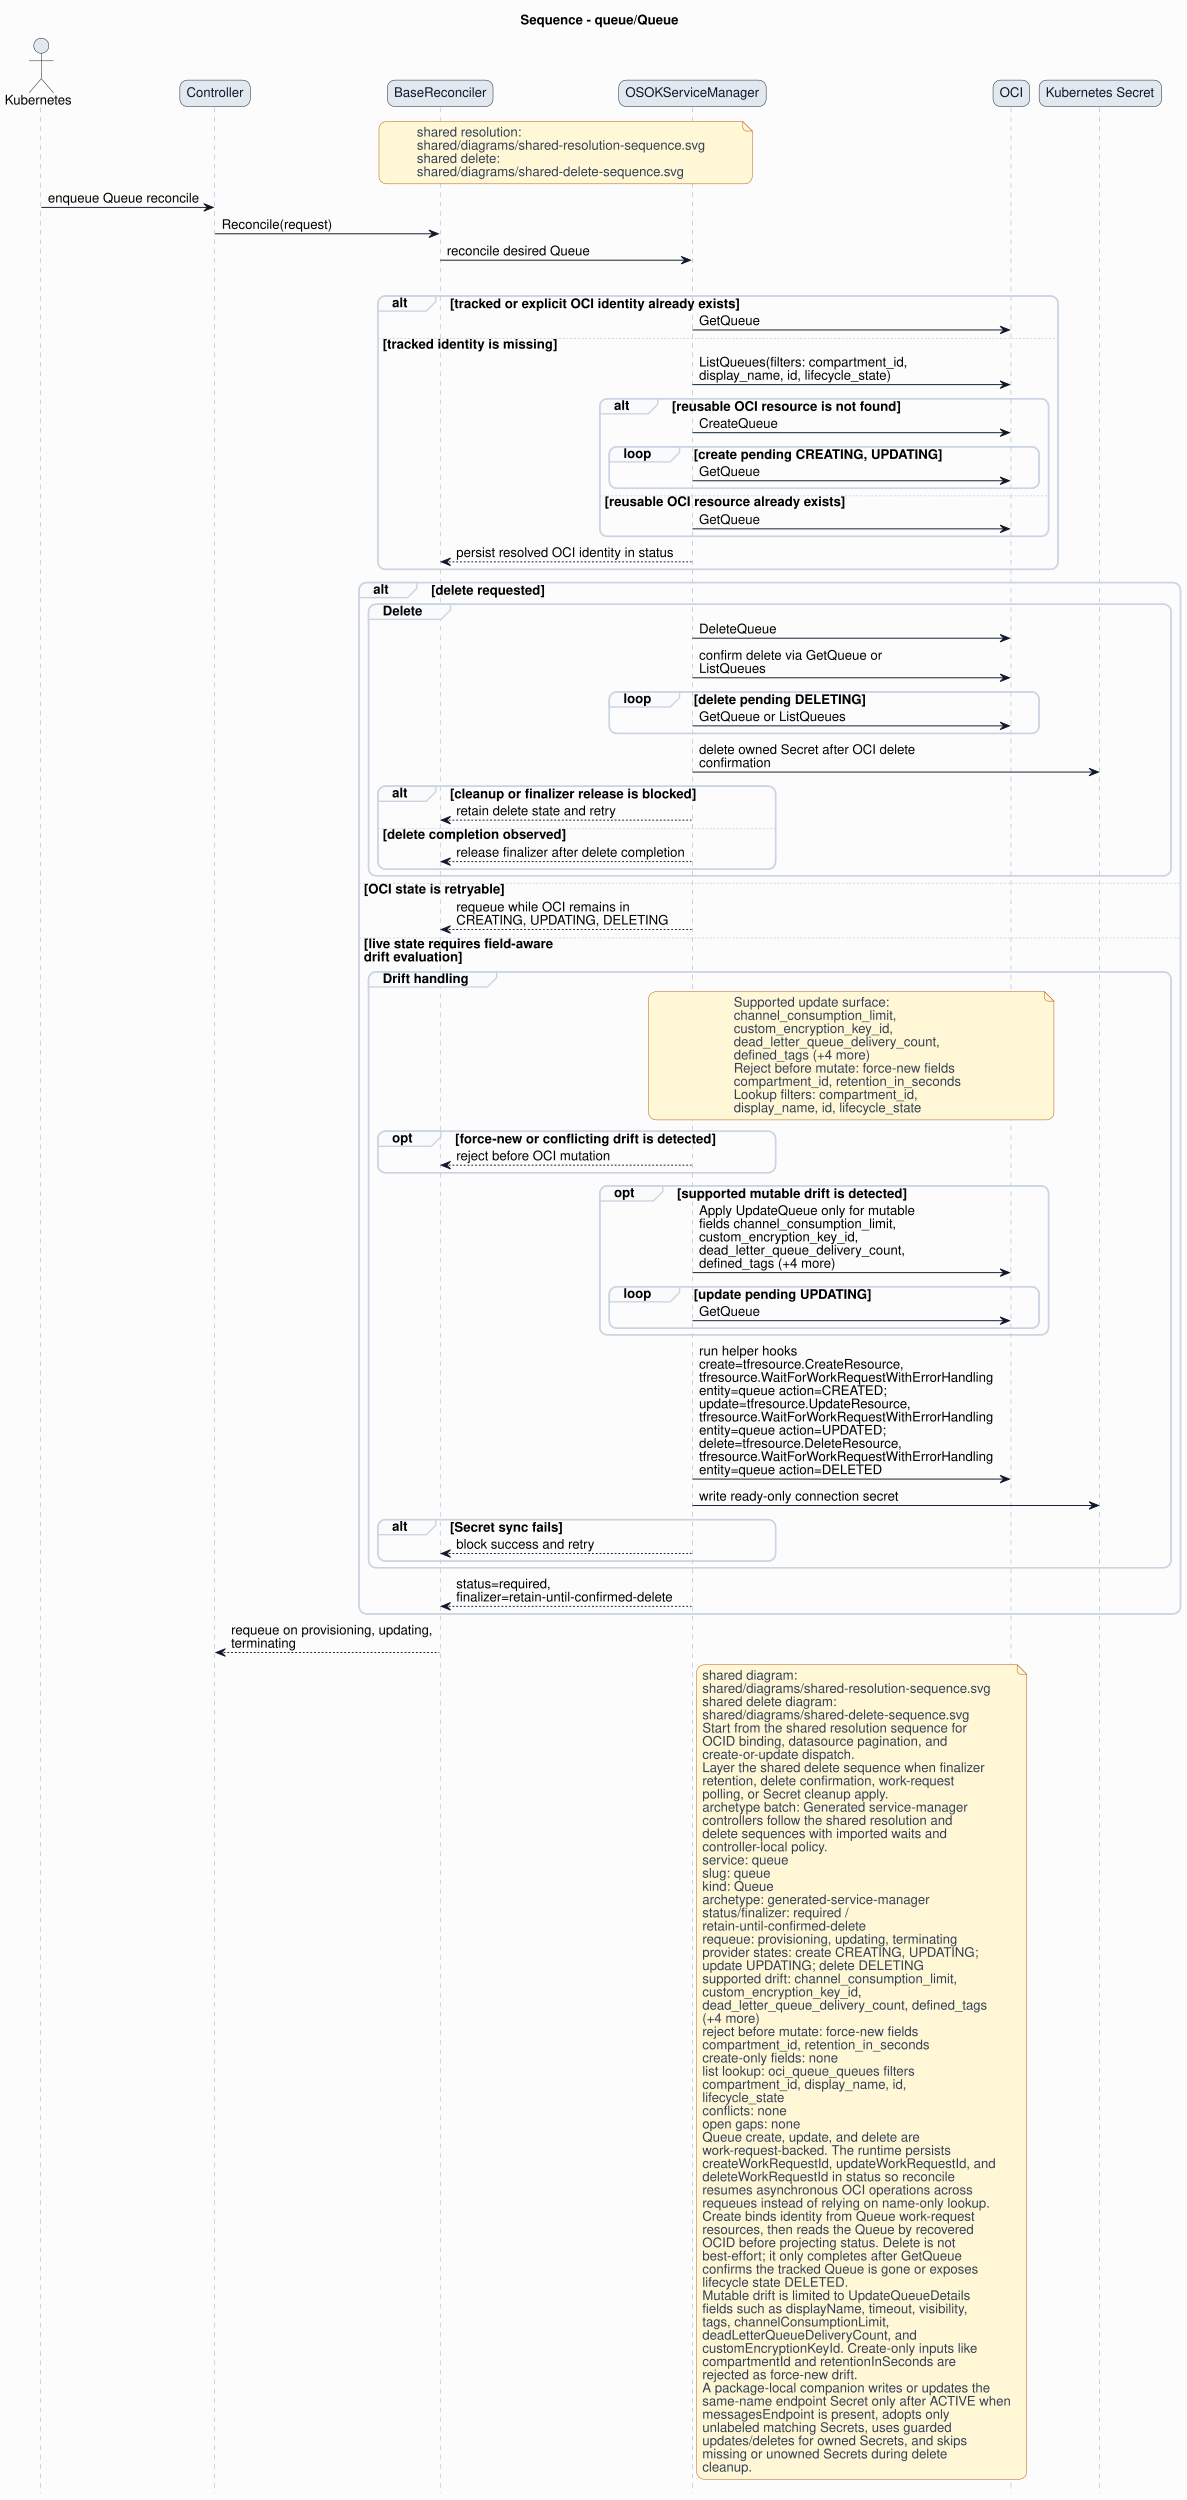
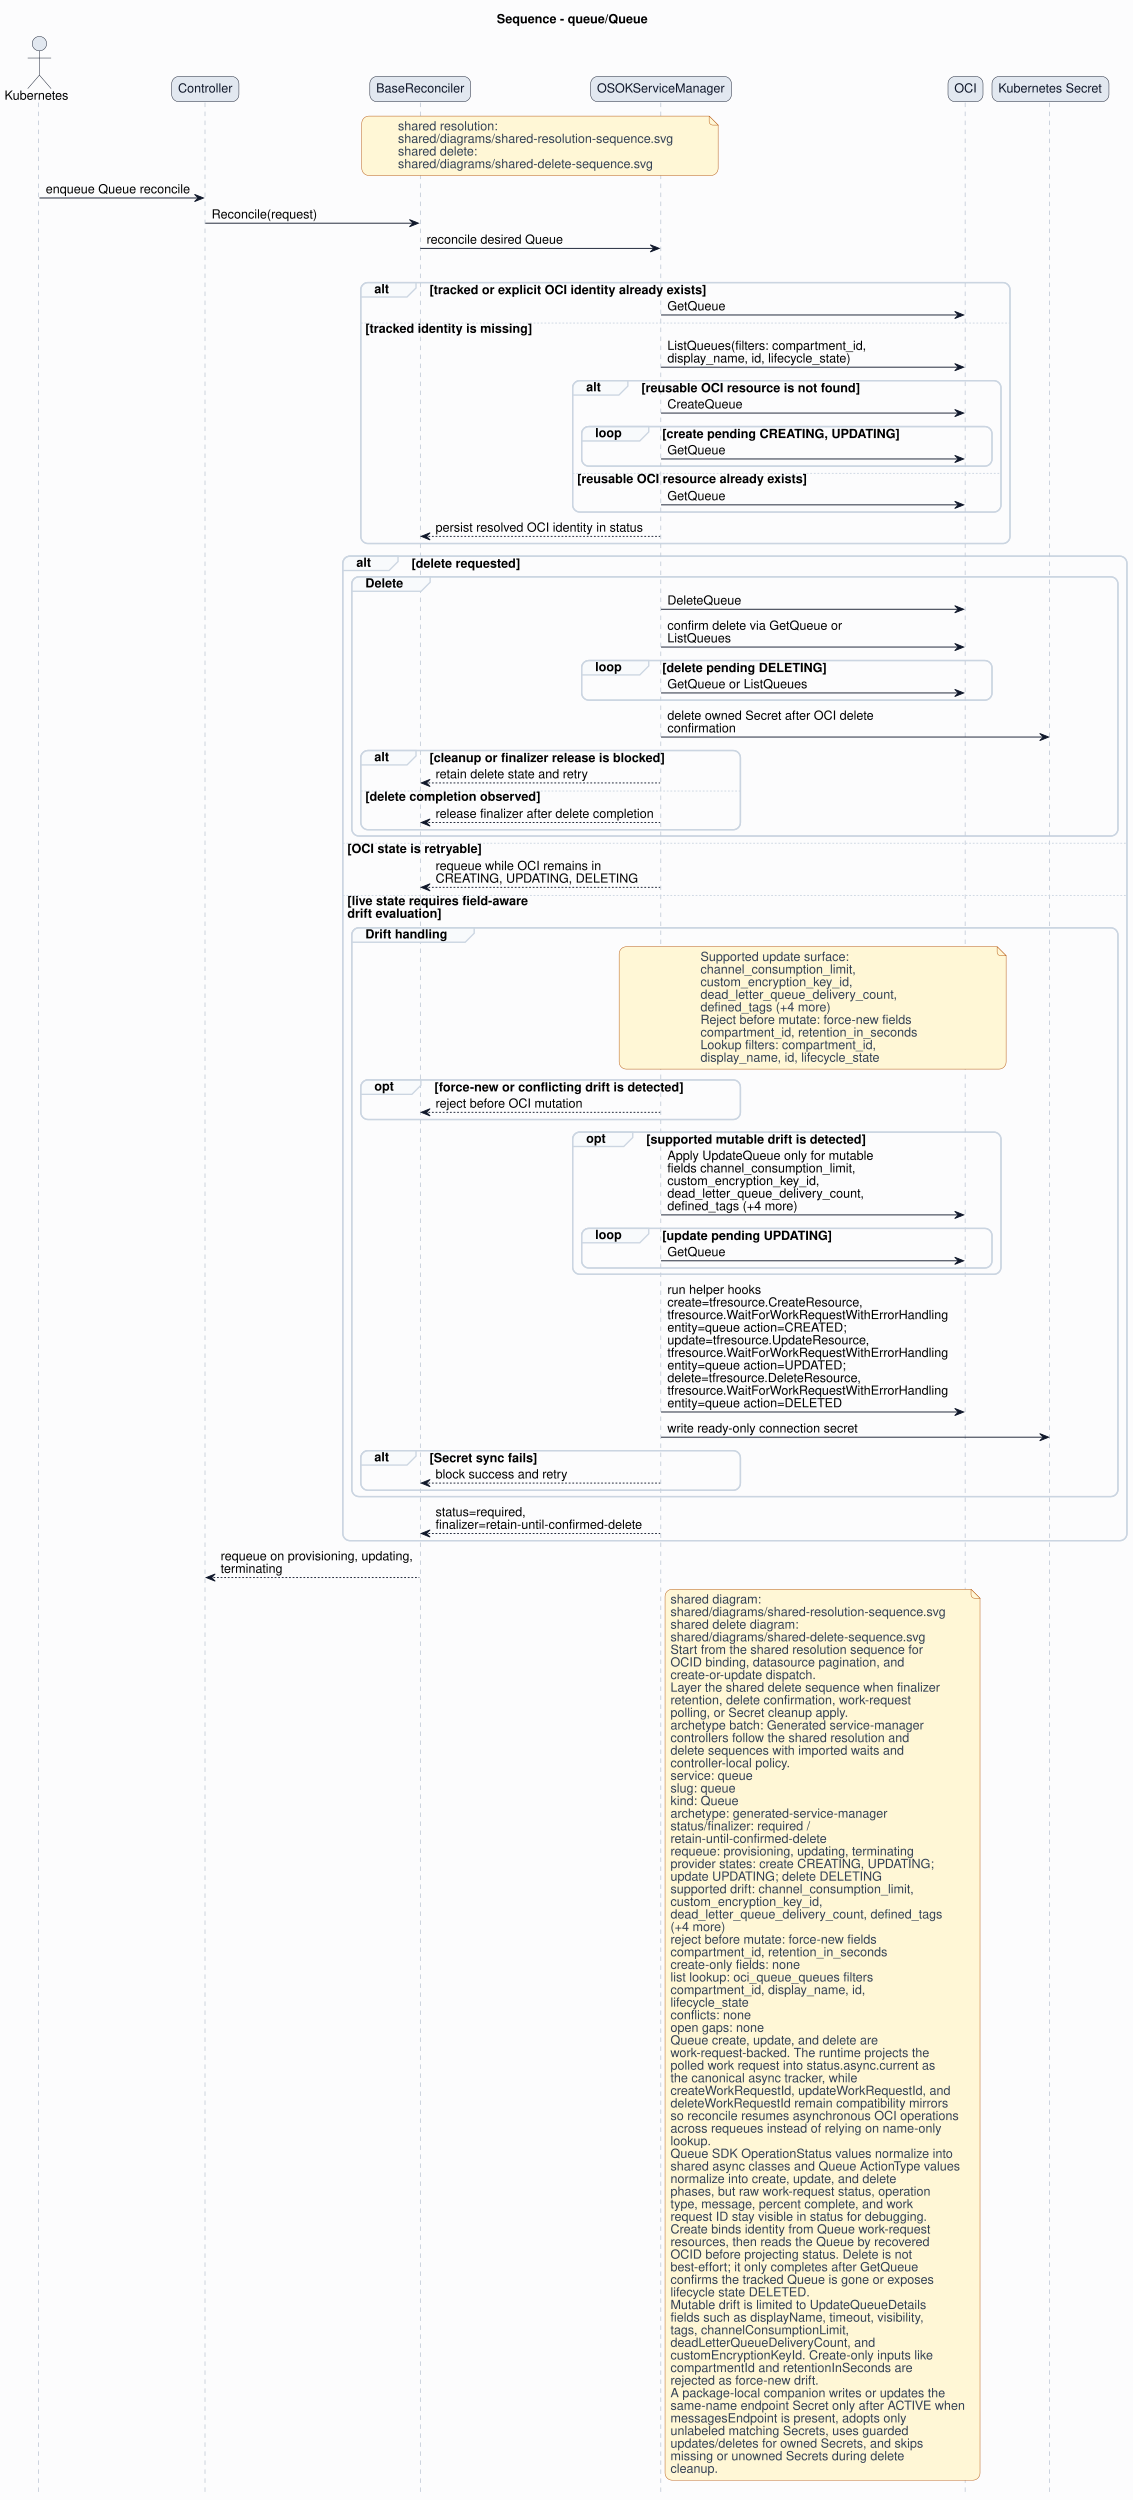
- <svg xmlns="http://www.w3.org/2000/svg" contentStyleType="text/css" data-diagram-type="SEQUENCE" height="2652px" preserveAspectRatio="none" style="width:1259px;height:2652px;background:#FCFCFD;" version="1.1" viewBox="0 0 1259 2652" width="1259px" zoomAndPan="magnify">
+ <svg xmlns="http://www.w3.org/2000/svg" contentStyleType="text/css" data-diagram-type="SEQUENCE" height="2778px" preserveAspectRatio="none" style="width:1259px;height:2778px;background:#FCFCFD;" version="1.1" viewBox="0 0 1259 2778" width="1259px" zoomAndPan="magnify">
  <defs />
  <g>
-     <rect fill="#FCFCFD" height="2652" style="stroke:none;stroke-width:1;" width="1259" x="0" y="0" />
+     <rect fill="#FCFCFD" height="2778" style="stroke:none;stroke-width:1;" width="1259" x="0" y="0" />
    <text fill="#000000" font-family="Helvetica" font-size="14" font-weight="bold" lengthAdjust="spacing" textLength="167.262" x="552.004" y="25.78">Sequence - queue/Queue</text>
    <rect fill="none" height="290" rx="8" ry="8" style="stroke:#CBD5E1;stroke-width:1.5;" width="721.363" x="400.949" y="314" />
    <rect fill="none" height="146" rx="8" ry="8" style="stroke:#CBD5E1;stroke-width:1.5;" width="475.957" x="636.355" y="423" />
    <rect fill="none" height="44" rx="8" ry="8" style="stroke:#CBD5E1;stroke-width:1.5;" width="455.957" x="646.355" y="474" />
    <rect fill="none" height="1094" rx="8" ry="8" style="stroke:#CBD5E1;stroke-width:1.5;" width="871.321" x="380.949" y="618" />
    <rect fill="none" height="288" rx="8" ry="8" style="stroke:#CBD5E1;stroke-width:1.5;" width="851.321" x="390.949" y="641" />
    <rect fill="none" height="44" rx="8" ry="8" style="stroke:#CBD5E1;stroke-width:1.5;" width="455.957" x="646.355" y="734" />
    <rect fill="none" height="88" rx="8" ry="8" style="stroke:#CBD5E1;stroke-width:1.5;" width="421.798" x="400.949" y="834" />
    <rect fill="none" height="632" rx="8" ry="8" style="stroke:#CBD5E1;stroke-width:1.5;" width="851.321" x="390.949" y="1031" />
    <rect fill="none" height="44" rx="8" ry="8" style="stroke:#CBD5E1;stroke-width:1.5;" width="421.798" x="400.949" y="1200" />
    <rect fill="none" height="158" rx="8" ry="8" style="stroke:#CBD5E1;stroke-width:1.5;" width="475.957" x="636.355" y="1258" />
    <rect fill="none" height="44" rx="8" ry="8" style="stroke:#CBD5E1;stroke-width:1.5;" width="455.957" x="646.355" y="1365" />
    <rect fill="none" height="44" rx="8" ry="8" style="stroke:#CBD5E1;stroke-width:1.5;" width="421.798" x="400.949" y="1612" />
    <g class="participant-lifeline" data-entity-uid="part1" data-qualified-name="Kubernetes" id="part1-lifeline">
      <g>
-         <rect fill="#000000" fill-opacity="0" height="2531" width="8" x="39.803" y="114" />
-         <line style="stroke:#94A3B8;stroke-width:0.5;stroke-dasharray:5,5;" x1="43" x2="43" y1="114" y2="2645" />
+         <rect fill="#000000" fill-opacity="0" height="2657" width="8" x="39.803" y="114" />
+         <line style="stroke:#94A3B8;stroke-width:0.5;stroke-dasharray:5,5;" x1="43" x2="43" y1="114" y2="2771" />
      </g>
    </g>
    <g class="participant-lifeline" data-entity-uid="part2" data-qualified-name="Controller" id="part2-lifeline">
      <g>
-         <rect fill="#000000" fill-opacity="0" height="2531" width="8" x="224.147" y="114" />
-         <line style="stroke:#94A3B8;stroke-width:0.5;stroke-dasharray:5,5;" x1="227.802" x2="227.802" y1="114" y2="2645" />
+         <rect fill="#000000" fill-opacity="0" height="2657" width="8" x="224.147" y="114" />
+         <line style="stroke:#94A3B8;stroke-width:0.5;stroke-dasharray:5,5;" x1="227.802" x2="227.802" y1="114" y2="2771" />
      </g>
    </g>
    <g class="participant-lifeline" data-entity-uid="part3" data-qualified-name="BaseReconciler" id="part3-lifeline">
      <g>
-         <rect fill="#000000" fill-opacity="0" height="2531" width="8" x="462.973" y="114" />
-         <line style="stroke:#94A3B8;stroke-width:0.5;stroke-dasharray:5,5;" x1="466.949" x2="466.949" y1="114" y2="2645" />
+         <rect fill="#000000" fill-opacity="0" height="2657" width="8" x="462.973" y="114" />
+         <line style="stroke:#94A3B8;stroke-width:0.5;stroke-dasharray:5,5;" x1="466.949" x2="466.949" y1="114" y2="2771" />
      </g>
    </g>
    <g class="participant-lifeline" data-entity-uid="part4" data-qualified-name="ServiceManager" id="part4-lifeline">
      <g>
-         <rect fill="#000000" fill-opacity="0" height="2531" width="8" x="730.551" y="114" />
-         <line style="stroke:#94A3B8;stroke-width:0.5;stroke-dasharray:5,5;" x1="734.355" x2="734.355" y1="114" y2="2645" />
+         <rect fill="#000000" fill-opacity="0" height="2657" width="8" x="730.551" y="114" />
+         <line style="stroke:#94A3B8;stroke-width:0.5;stroke-dasharray:5,5;" x1="734.355" x2="734.355" y1="114" y2="2771" />
      </g>
    </g>
    <g class="participant-lifeline" data-entity-uid="part5" data-qualified-name="OCI" id="part5-lifeline">
      <g>
-         <rect fill="#000000" fill-opacity="0" height="2531" width="8" x="1068.868" y="114" />
-         <line style="stroke:#94A3B8;stroke-width:0.5;stroke-dasharray:5,5;" x1="1072.423" x2="1072.423" y1="114" y2="2645" />
+         <rect fill="#000000" fill-opacity="0" height="2657" width="8" x="1068.868" y="114" />
+         <line style="stroke:#94A3B8;stroke-width:0.5;stroke-dasharray:5,5;" x1="1072.423" x2="1072.423" y1="114" y2="2771" />
      </g>
    </g>
    <g class="participant-lifeline" data-entity-uid="part6" data-qualified-name="SecretStore" id="part6-lifeline">
      <g>
-         <rect fill="#000000" fill-opacity="0" height="2531" width="8" x="1163.292" y="114" />
-         <line style="stroke:#94A3B8;stroke-width:0.5;stroke-dasharray:5,5;" x1="1166.312" x2="1166.312" y1="114" y2="2645" />
+         <rect fill="#000000" fill-opacity="0" height="2657" width="8" x="1163.292" y="114" />
+         <line style="stroke:#94A3B8;stroke-width:0.5;stroke-dasharray:5,5;" x1="1166.312" x2="1166.312" y1="114" y2="2771" />
      </g>
    </g>
    <g class="participant participant-head" data-entity-uid="part1" data-qualified-name="Kubernetes" id="part1-head">
      <text fill="#000000" font-family="Helvetica" font-size="14" lengthAdjust="spacing" textLength="71.606" x="5" y="110.78">Kubernetes</text>
      <ellipse cx="43.803" cy="48.5" fill="#E2E8F0" rx="8" ry="8" style="stroke:#0F172A;stroke-width:0.5;" />
      <path d="M43.803,56.5 L43.803,83.5 M30.803,64.5 L56.803,64.5 M43.803,83.5 L30.803,98.5 M43.803,83.5 L56.803,98.5" fill="none" style="stroke:#0F172A;stroke-width:0.5;" />
    </g>
    <g class="participant participant-head" data-entity-uid="part2" data-qualified-name="Controller" id="part2-head">
      <rect fill="#E2E8F0" height="28" rx="8" ry="8" style="stroke:#0F172A;stroke-width:0.5;" width="74.689" x="190.802" y="85" />
      <text fill="#0F172A" font-family="Helvetica" font-size="14" lengthAdjust="spacing" textLength="60.69" x="197.802" y="102.78">Controller</text>
    </g>
    <g class="participant participant-head" data-entity-uid="part3" data-qualified-name="BaseReconciler" id="part3-head">
      <rect fill="#E2E8F0" height="28" rx="8" ry="8" style="stroke:#0F172A;stroke-width:0.5;" width="112.048" x="410.949" y="85" />
      <text fill="#0F172A" font-family="Helvetica" font-size="14" lengthAdjust="spacing" textLength="98.048" x="417.949" y="102.78">BaseReconciler</text>
    </g>
    <g class="participant participant-head" data-entity-uid="part4" data-qualified-name="ServiceManager" id="part4-head">
      <rect fill="#E2E8F0" height="28" rx="8" ry="8" style="stroke:#0F172A;stroke-width:0.5;" width="156.393" x="656.355" y="85" />
      <text fill="#0F172A" font-family="Helvetica" font-size="14" lengthAdjust="spacing" textLength="142.393" x="663.355" y="102.78">OSOKServiceManager</text>
    </g>
    <g class="participant participant-head" data-entity-uid="part5" data-qualified-name="OCI" id="part5-head">
      <rect fill="#E2E8F0" height="28" rx="8" ry="8" style="stroke:#0F172A;stroke-width:0.5;" width="38.89" x="1053.423" y="85" />
      <text fill="#0F172A" font-family="Helvetica" font-size="14" lengthAdjust="spacing" textLength="24.89" x="1060.423" y="102.78">OCI</text>
    </g>
    <g class="participant participant-head" data-entity-uid="part6" data-qualified-name="SecretStore" id="part6-head">
      <rect fill="#E2E8F0" height="28" rx="8" ry="8" style="stroke:#0F172A;stroke-width:0.5;" width="129.958" x="1102.312" y="85" />
      <text fill="#0F172A" font-family="Helvetica" font-size="14" lengthAdjust="spacing" textLength="115.958" x="1109.312" y="102.78">Kubernetes Secret</text>
    </g>
    <path d="M402,137 L402,187 A8,8 0 0 0 410,195 L790,195 A8,8 0 0 0 798,187 L798,139 L788,129 L410,129 A8,8 0 0 0 402,137" fill="#FFF7D6" style="stroke:#B45309;stroke-width:0.5;" />
    <path d="M788,129 L788,135 A4,4 0 0 0 792,139 L798,139 L788,129" fill="#FFF7D6" style="stroke:#B45309;stroke-width:0.5;" />
    <text fill="#334155" font-family="Helvetica" font-size="14" lengthAdjust="spacing" textLength="111.289" x="442.203" y="144.78">shared resolution:</text>
    <text fill="#334155" font-family="Helvetica" font-size="14" lengthAdjust="spacing" textLength="307.392" x="442.203" y="158.78">shared/diagrams/shared-resolution-sequence.svg</text>
    <text fill="#334155" font-family="Helvetica" font-size="14" lengthAdjust="spacing" textLength="88.731" x="442.203" y="172.78">shared delete:</text>
    <text fill="#334155" font-family="Helvetica" font-size="14" lengthAdjust="spacing" textLength="284.833" x="442.203" y="186.78">shared/diagrams/shared-delete-sequence.svg</text>
    <g class="message" data-entity-1="part1" data-entity-2="part2" id="msg1">
      <polygon fill="#0F172A" points="216.147,216,226.147,220,216.147,224,220.147,220" style="stroke:#0F172A;stroke-width:1;" />
      <line style="stroke:#0F172A;stroke-width:1;" x1="43.803" x2="222.147" y1="220" y2="220" />
      <text fill="#000000" font-family="Helvetica" font-size="14" lengthAdjust="spacing" textLength="160.344" x="50.803" y="214.78">enqueue Queue reconcile</text>
    </g>
    <g class="message" data-entity-1="part2" data-entity-2="part3" id="msg2">
      <polygon fill="#0F172A" points="454.973,244,464.973,248,454.973,252,458.973,248" style="stroke:#0F172A;stroke-width:1;" />
      <line style="stroke:#0F172A;stroke-width:1;" x1="228.147" x2="460.973" y1="248" y2="248" />
      <text fill="#000000" font-family="Helvetica" font-size="14" lengthAdjust="spacing" textLength="117.496" x="235.147" y="242.78">Reconcile(request)</text>
    </g>
    <g class="message" data-entity-1="part3" data-entity-2="part4" id="msg3">
      <polygon fill="#0F172A" points="722.551,272,732.551,276,722.551,280,726.551,276" style="stroke:#0F172A;stroke-width:1;" />
      <line style="stroke:#0F172A;stroke-width:1;" x1="466.973" x2="728.551" y1="276" y2="276" />
      <text fill="#000000" font-family="Helvetica" font-size="14" lengthAdjust="spacing" textLength="151.758" x="473.973" y="270.78">reconcile desired Queue</text>
    </g>
    <path d="M408.949,314 L462.287,314 L462.287,320 L452.287,330 L400.949,330 L400.949,322 A8,8 0 0 1 408.949,314" fill="#F8FAFC" style="stroke:#CBD5E1;stroke-width:1.5;" />
    <rect fill="none" height="290" rx="8" ry="8" style="stroke:#CBD5E1;stroke-width:1.5;" width="721.363" x="400.949" y="314" />
    <text fill="#000000" font-family="Helvetica" font-size="14" font-weight="bold" lengthAdjust="spacing" textLength="16.338" x="415.949" y="325.78">alt</text>
    <text fill="#000000" font-family="Helvetica" font-size="14" font-weight="bold" lengthAdjust="spacing" textLength="308.109" x="477.287" y="326.78">[tracked or explicit OCI identity already exists]</text>
    <g class="message" data-entity-1="part4" data-entity-2="part5" id="msg4">
      <polygon fill="#0F172A" points="1060.868,346,1070.868,350,1060.868,354,1064.868,350" style="stroke:#0F172A;stroke-width:1;" />
      <line style="stroke:#0F172A;stroke-width:1;" x1="734.551" x2="1066.868" y1="350" y2="350" />
      <text fill="#000000" font-family="Helvetica" font-size="14" lengthAdjust="spacing" textLength="64.6" x="741.551" y="344.78">GetQueue</text>
    </g>
    <line style="stroke:#CBD5E1;stroke-width:1;stroke-dasharray:2,2;" x1="400.949" x2="1122.312" y1="359" y2="359" />
    <text fill="#000000" font-family="Helvetica" font-size="14" font-weight="bold" lengthAdjust="spacing" textLength="185.158" x="405.949" y="369.78">[tracked identity is missing]</text>
    <g class="message" data-entity-1="part4" data-entity-2="part5" id="msg5">
      <polygon fill="#0F172A" points="1060.868,404,1070.868,408,1060.868,412,1064.868,408" style="stroke:#0F172A;stroke-width:1;" />
      <line style="stroke:#0F172A;stroke-width:1;" x1="734.551" x2="1066.868" y1="408" y2="408" />
      <text fill="#000000" font-family="Helvetica" font-size="14" lengthAdjust="spacing" textLength="220.978" x="741.551" y="388.78">ListQueues(filters: compartment_id,</text>
      <text fill="#000000" font-family="Helvetica" font-size="14" lengthAdjust="spacing" textLength="205.434" x="741.551" y="402.78">display_name, id, lifecycle_state)</text>
    </g>
    <path d="M644.355,423 L697.693,423 L697.693,429 L687.693,439 L636.355,439 L636.355,431 A8,8 0 0 1 644.355,423" fill="#F8FAFC" style="stroke:#CBD5E1;stroke-width:1.5;" />
    <rect fill="none" height="146" rx="8" ry="8" style="stroke:#CBD5E1;stroke-width:1.5;" width="475.957" x="636.355" y="423" />
    <text fill="#000000" font-family="Helvetica" font-size="14" font-weight="bold" lengthAdjust="spacing" textLength="16.338" x="651.355" y="434.78">alt</text>
    <text fill="#000000" font-family="Helvetica" font-size="14" font-weight="bold" lengthAdjust="spacing" textLength="242.703" x="712.693" y="435.78">[reusable OCI resource is not found]</text>
    <g class="message" data-entity-1="part4" data-entity-2="part5" id="msg6">
      <polygon fill="#0F172A" points="1060.868,455,1070.868,459,1060.868,463,1064.868,459" style="stroke:#0F172A;stroke-width:1;" />
      <line style="stroke:#0F172A;stroke-width:1;" x1="734.551" x2="1066.868" y1="459" y2="459" />
      <text fill="#000000" font-family="Helvetica" font-size="14" lengthAdjust="spacing" textLength="84.055" x="741.551" y="453.78">CreateQueue</text>
    </g>
    <path d="M654.355,474 L720.9,474 L720.9,480 L710.9,490 L646.355,490 L646.355,482 A8,8 0 0 1 654.355,474" fill="#F8FAFC" style="stroke:#CBD5E1;stroke-width:1.5;" />
    <rect fill="none" height="44" rx="8" ry="8" style="stroke:#CBD5E1;stroke-width:1.5;" width="455.957" x="646.355" y="474" />
    <text fill="#000000" font-family="Helvetica" font-size="14" font-weight="bold" lengthAdjust="spacing" textLength="29.545" x="661.355" y="485.78">loop</text>
    <text fill="#000000" font-family="Helvetica" font-size="14" font-weight="bold" lengthAdjust="spacing" textLength="266.793" x="735.9" y="486.78">[create pending CREATING, UPDATING]</text>
    <g class="message" data-entity-1="part4" data-entity-2="part5" id="msg7">
      <polygon fill="#0F172A" points="1060.868,506,1070.868,510,1060.868,514,1064.868,510" style="stroke:#0F172A;stroke-width:1;" />
      <line style="stroke:#0F172A;stroke-width:1;" x1="734.551" x2="1066.868" y1="510" y2="510" />
      <text fill="#000000" font-family="Helvetica" font-size="14" lengthAdjust="spacing" textLength="64.6" x="741.551" y="504.78">GetQueue</text>
    </g>
    <line style="stroke:#CBD5E1;stroke-width:1;stroke-dasharray:2,2;" x1="636.355" x2="1112.312" y1="526" y2="526" />
    <text fill="#000000" font-family="Helvetica" font-size="14" font-weight="bold" lengthAdjust="spacing" textLength="255.233" x="641.355" y="536.78">[reusable OCI resource already exists]</text>
    <g class="message" data-entity-1="part4" data-entity-2="part5" id="msg8">
      <polygon fill="#0F172A" points="1060.868,557,1070.868,561,1060.868,565,1064.868,561" style="stroke:#0F172A;stroke-width:1;" />
      <line style="stroke:#0F172A;stroke-width:1;" x1="734.551" x2="1066.868" y1="561" y2="561" />
      <text fill="#000000" font-family="Helvetica" font-size="14" lengthAdjust="spacing" textLength="64.6" x="741.551" y="555.78">GetQueue</text>
    </g>
    <g class="message" data-entity-1="part4" data-entity-2="part3" id="msg9">
      <polygon fill="#0F172A" points="477.973,592,467.973,596,477.973,600,473.973,596" style="stroke:#0F172A;stroke-width:1;" />
      <line style="stroke:#0F172A;stroke-width:1;stroke-dasharray:2,2;" x1="471.973" x2="733.551" y1="596" y2="596" />
      <text fill="#000000" font-family="Helvetica" font-size="14" lengthAdjust="spacing" textLength="231.096" x="483.973" y="590.78">persist resolved OCI identity in status</text>
    </g>
    <path d="M388.949,618 L442.287,618 L442.287,624 L432.287,634 L380.949,634 L380.949,626 A8,8 0 0 1 388.949,618" fill="#F8FAFC" style="stroke:#CBD5E1;stroke-width:1.5;" />
    <rect fill="none" height="1094" rx="8" ry="8" style="stroke:#CBD5E1;stroke-width:1.5;" width="871.321" x="380.949" y="618" />
    <text fill="#000000" font-family="Helvetica" font-size="14" font-weight="bold" lengthAdjust="spacing" textLength="16.338" x="395.949" y="629.78">alt</text>
    <text fill="#000000" font-family="Helvetica" font-size="14" font-weight="bold" lengthAdjust="spacing" textLength="120.586" x="457.287" y="630.78">[delete requested]</text>
    <path d="M398.949,641 L477.97,641 L477.97,647 L467.97,657 L390.949,657 L390.949,649 A8,8 0 0 1 398.949,641" fill="#F8FAFC" style="stroke:#CBD5E1;stroke-width:1.5;" />
    <rect fill="none" height="288" rx="8" ry="8" style="stroke:#CBD5E1;stroke-width:1.5;" width="851.321" x="390.949" y="641" />
    <text fill="#000000" font-family="Helvetica" font-size="14" font-weight="bold" lengthAdjust="spacing" textLength="42.02" x="405.949" y="652.78">Delete</text>
    <g class="message" data-entity-1="part4" data-entity-2="part5" id="msg10">
      <polygon fill="#0F172A" points="1060.868,673,1070.868,677,1060.868,681,1064.868,677" style="stroke:#0F172A;stroke-width:1;" />
      <line style="stroke:#0F172A;stroke-width:1;" x1="734.551" x2="1066.868" y1="677" y2="677" />
      <text fill="#000000" font-family="Helvetica" font-size="14" lengthAdjust="spacing" textLength="82.503" x="741.551" y="671.78">DeleteQueue</text>
    </g>
    <g class="message" data-entity-1="part4" data-entity-2="part5" id="msg11">
      <polygon fill="#0F172A" points="1060.868,715,1070.868,719,1060.868,723,1064.868,719" style="stroke:#0F172A;stroke-width:1;" />
      <line style="stroke:#0F172A;stroke-width:1;" x1="734.551" x2="1066.868" y1="719" y2="719" />
      <text fill="#000000" font-family="Helvetica" font-size="14" lengthAdjust="spacing" textLength="194.544" x="741.551" y="699.78">confirm delete via GetQueue or</text>
      <text fill="#000000" font-family="Helvetica" font-size="14" lengthAdjust="spacing" textLength="70.82" x="741.551" y="713.78">ListQueues</text>
    </g>
    <path d="M654.355,734 L720.9,734 L720.9,740 L710.9,750 L646.355,750 L646.355,742 A8,8 0 0 1 654.355,734" fill="#F8FAFC" style="stroke:#CBD5E1;stroke-width:1.5;" />
    <rect fill="none" height="44" rx="8" ry="8" style="stroke:#CBD5E1;stroke-width:1.5;" width="455.957" x="646.355" y="734" />
    <text fill="#000000" font-family="Helvetica" font-size="14" font-weight="bold" lengthAdjust="spacing" textLength="29.545" x="661.355" y="745.78">loop</text>
    <text fill="#000000" font-family="Helvetica" font-size="14" font-weight="bold" lengthAdjust="spacing" textLength="182.779" x="735.9" y="746.78">[delete pending DELETING]</text>
    <g class="message" data-entity-1="part4" data-entity-2="part5" id="msg12">
      <polygon fill="#0F172A" points="1060.868,766,1070.868,770,1060.868,774,1064.868,770" style="stroke:#0F172A;stroke-width:1;" />
      <line style="stroke:#0F172A;stroke-width:1;" x1="734.551" x2="1066.868" y1="770" y2="770" />
      <text fill="#000000" font-family="Helvetica" font-size="14" lengthAdjust="spacing" textLength="155.648" x="741.551" y="764.78">GetQueue or ListQueues</text>
    </g>
    <g class="message" data-entity-1="part4" data-entity-2="part6" id="msg13">
      <polygon fill="#0F172A" points="1155.292,815,1165.292,819,1155.292,823,1159.292,819" style="stroke:#0F172A;stroke-width:1;" />
      <line style="stroke:#0F172A;stroke-width:1;" x1="734.551" x2="1161.292" y1="819" y2="819" />
      <text fill="#000000" font-family="Helvetica" font-size="14" lengthAdjust="spacing" textLength="230.357" x="741.551" y="799.78">delete owned Secret after OCI delete</text>
      <text fill="#000000" font-family="Helvetica" font-size="14" lengthAdjust="spacing" textLength="76.255" x="741.551" y="813.78">confirmation</text>
    </g>
    <path d="M408.949,834 L462.287,834 L462.287,840 L452.287,850 L400.949,850 L400.949,842 A8,8 0 0 1 408.949,834" fill="#F8FAFC" style="stroke:#CBD5E1;stroke-width:1.5;" />
    <rect fill="none" height="88" rx="8" ry="8" style="stroke:#CBD5E1;stroke-width:1.5;" width="421.798" x="400.949" y="834" />
    <text fill="#000000" font-family="Helvetica" font-size="14" font-weight="bold" lengthAdjust="spacing" textLength="16.338" x="415.949" y="845.78">alt</text>
    <text fill="#000000" font-family="Helvetica" font-size="14" font-weight="bold" lengthAdjust="spacing" textLength="261.427" x="477.287" y="846.78">[cleanup or finalizer release is blocked]</text>
    <g class="message" data-entity-1="part4" data-entity-2="part3" id="msg14">
      <polygon fill="#0F172A" points="477.973,866,467.973,870,477.973,874,473.973,870" style="stroke:#0F172A;stroke-width:1;" />
      <line style="stroke:#0F172A;stroke-width:1;stroke-dasharray:2,2;" x1="471.973" x2="733.551" y1="870" y2="870" />
      <text fill="#000000" font-family="Helvetica" font-size="14" lengthAdjust="spacing" textLength="170.434" x="483.973" y="864.78">retain delete state and retry</text>
    </g>
    <line style="stroke:#CBD5E1;stroke-width:1;stroke-dasharray:2,2;" x1="400.949" x2="822.748" y1="879" y2="879" />
    <text fill="#000000" font-family="Helvetica" font-size="14" font-weight="bold" lengthAdjust="spacing" textLength="194.482" x="405.949" y="889.78">[delete completion observed]</text>
    <g class="message" data-entity-1="part4" data-entity-2="part3" id="msg15">
      <polygon fill="#0F172A" points="477.973,910,467.973,914,477.973,918,473.973,914" style="stroke:#0F172A;stroke-width:1;" />
      <line style="stroke:#0F172A;stroke-width:1;stroke-dasharray:2,2;" x1="471.973" x2="733.551" y1="914" y2="914" />
      <text fill="#000000" font-family="Helvetica" font-size="14" lengthAdjust="spacing" textLength="243.578" x="483.973" y="908.78">release finalizer after delete completion</text>
    </g>
    <line style="stroke:#CBD5E1;stroke-width:1;stroke-dasharray:2,2;" x1="380.949" x2="1252.271" y1="937" y2="937" />
    <text fill="#000000" font-family="Helvetica" font-size="14" font-weight="bold" lengthAdjust="spacing" textLength="149.386" x="385.949" y="947.78">[OCI state is retryable]</text>
    <g class="message" data-entity-1="part4" data-entity-2="part3" id="msg16">
      <polygon fill="#0F172A" points="477.973,982,467.973,986,477.973,990,473.973,986" style="stroke:#0F172A;stroke-width:1;" />
      <line style="stroke:#0F172A;stroke-width:1;stroke-dasharray:2,2;" x1="471.973" x2="733.551" y1="986" y2="986" />
      <text fill="#000000" font-family="Helvetica" font-size="14" lengthAdjust="spacing" textLength="184.42" x="483.973" y="966.78">requeue while OCI remains in</text>
      <text fill="#000000" font-family="Helvetica" font-size="14" lengthAdjust="spacing" textLength="230.248" x="483.973" y="980.78">CREATING, UPDATING, DELETING</text>
    </g>
    <line style="stroke:#CBD5E1;stroke-width:1;stroke-dasharray:2,2;" x1="380.949" x2="1252.271" y1="995" y2="995" />
    <text fill="#000000" font-family="Helvetica" font-size="14" font-weight="bold" lengthAdjust="spacing" textLength="200.751" x="385.949" y="1005.78">[live state requires field-aware</text>
    <text fill="#000000" font-family="Helvetica" font-size="14" font-weight="bold" lengthAdjust="spacing" textLength="105.007" x="385.949" y="1019.78">drift evaluation]</text>
    <path d="M398.949,1031 L526.936,1031 L526.936,1037 L516.936,1047 L390.949,1047 L390.949,1039 A8,8 0 0 1 398.949,1031" fill="#F8FAFC" style="stroke:#CBD5E1;stroke-width:1.5;" />
    <rect fill="none" height="632" rx="8" ry="8" style="stroke:#CBD5E1;stroke-width:1.5;" width="851.321" x="390.949" y="1031" />
    <text fill="#000000" font-family="Helvetica" font-size="14" font-weight="bold" lengthAdjust="spacing" textLength="90.986" x="405.949" y="1042.78">Drift handling</text>
    <path d="M688,1060 L688,1180 A8,8 0 0 0 696,1188 L1110,1188 A8,8 0 0 0 1118,1180 L1118,1062 L1108,1052 L696,1052 A8,8 0 0 0 688,1060" fill="#FFF7D6" style="stroke:#B45309;stroke-width:0.5;" />
    <path d="M1108,1052 L1108,1058 A4,4 0 0 0 1112,1062 L1118,1062 L1108,1052" fill="#FFF7D6" style="stroke:#B45309;stroke-width:0.5;" />
    <text fill="#334155" font-family="Helvetica" font-size="14" lengthAdjust="spacing" textLength="165.006" x="778.352" y="1067.78">Supported update surface:</text>
    <text fill="#334155" font-family="Helvetica" font-size="14" lengthAdjust="spacing" textLength="172.765" x="778.352" y="1081.78">channel_consumption_limit,</text>
    <text fill="#334155" font-family="Helvetica" font-size="14" lengthAdjust="spacing" textLength="169.648" x="778.352" y="1095.78">custom_encryption_key_id,</text>
    <text fill="#334155" font-family="Helvetica" font-size="14" lengthAdjust="spacing" textLength="218.723" x="778.352" y="1109.78">dead_letter_queue_delivery_count,</text>
    <text fill="#334155" font-family="Helvetica" font-size="14" lengthAdjust="spacing" textLength="145.141" x="778.352" y="1123.78">defined_tags (+4 more)</text>
    <text fill="#334155" font-family="Helvetica" font-size="14" lengthAdjust="spacing" textLength="235.778" x="778.352" y="1137.78">Reject before mutate: force-new fields</text>
    <text fill="#334155" font-family="Helvetica" font-size="14" lengthAdjust="spacing" textLength="241.254" x="778.352" y="1151.78">compartment_id, retention_in_seconds</text>
    <text fill="#334155" font-family="Helvetica" font-size="14" lengthAdjust="spacing" textLength="195.316" x="778.352" y="1165.78">Lookup filters: compartment_id,</text>
    <text fill="#334155" font-family="Helvetica" font-size="14" lengthAdjust="spacing" textLength="200.772" x="778.352" y="1179.78">display_name, id, lifecycle_state</text>
    <path d="M408.949,1200 L467.715,1200 L467.715,1206 L457.715,1216 L400.949,1216 L400.949,1208 A8,8 0 0 1 408.949,1200" fill="#F8FAFC" style="stroke:#CBD5E1;stroke-width:1.5;" />
    <rect fill="none" height="44" rx="8" ry="8" style="stroke:#CBD5E1;stroke-width:1.5;" width="421.798" x="400.949" y="1200" />
    <text fill="#000000" font-family="Helvetica" font-size="14" font-weight="bold" lengthAdjust="spacing" textLength="21.766" x="415.949" y="1211.78">opt</text>
    <text fill="#000000" font-family="Helvetica" font-size="14" font-weight="bold" lengthAdjust="spacing" textLength="276.131" x="482.715" y="1212.78">[force-new or conflicting drift is detected]</text>
    <g class="message" data-entity-1="part4" data-entity-2="part3" id="msg17">
      <polygon fill="#0F172A" points="477.973,1232,467.973,1236,477.973,1240,473.973,1236" style="stroke:#0F172A;stroke-width:1;" />
      <line style="stroke:#0F172A;stroke-width:1;stroke-dasharray:2,2;" x1="471.973" x2="733.551" y1="1236" y2="1236" />
      <text fill="#000000" font-family="Helvetica" font-size="14" lengthAdjust="spacing" textLength="164.185" x="483.973" y="1230.78">reject before OCI mutation</text>
    </g>
    <path d="M644.355,1258 L703.121,1258 L703.121,1264 L693.121,1274 L636.355,1274 L636.355,1266 A8,8 0 0 1 644.355,1258" fill="#F8FAFC" style="stroke:#CBD5E1;stroke-width:1.5;" />
    <rect fill="none" height="158" rx="8" ry="8" style="stroke:#CBD5E1;stroke-width:1.5;" width="475.957" x="636.355" y="1258" />
    <text fill="#000000" font-family="Helvetica" font-size="14" font-weight="bold" lengthAdjust="spacing" textLength="21.766" x="651.355" y="1269.78">opt</text>
    <text fill="#000000" font-family="Helvetica" font-size="14" font-weight="bold" lengthAdjust="spacing" textLength="243.462" x="718.121" y="1270.78">[supported mutable drift is detected]</text>
    <g class="message" data-entity-1="part4" data-entity-2="part5" id="msg18">
      <polygon fill="#0F172A" points="1060.868,1346,1070.868,1350,1060.868,1354,1064.868,1350" style="stroke:#0F172A;stroke-width:1;" />
      <line style="stroke:#0F172A;stroke-width:1;" x1="734.551" x2="1066.868" y1="1350" y2="1350" />
      <text fill="#000000" font-family="Helvetica" font-size="14" lengthAdjust="spacing" textLength="229.585" x="741.551" y="1288.78">Apply UpdateQueue only for mutable</text>
      <text fill="#000000" font-family="Helvetica" font-size="14" lengthAdjust="spacing" textLength="209.337" x="741.551" y="1302.78">fields channel_consumption_limit,</text>
      <text fill="#000000" font-family="Helvetica" font-size="14" lengthAdjust="spacing" textLength="169.648" x="741.551" y="1316.78">custom_encryption_key_id,</text>
      <text fill="#000000" font-family="Helvetica" font-size="14" lengthAdjust="spacing" textLength="218.723" x="741.551" y="1330.78">dead_letter_queue_delivery_count,</text>
      <text fill="#000000" font-family="Helvetica" font-size="14" lengthAdjust="spacing" textLength="145.141" x="741.551" y="1344.78">defined_tags (+4 more)</text>
    </g>
    <path d="M654.355,1365 L720.9,1365 L720.9,1371 L710.9,1381 L646.355,1381 L646.355,1373 A8,8 0 0 1 654.355,1365" fill="#F8FAFC" style="stroke:#CBD5E1;stroke-width:1.5;" />
    <rect fill="none" height="44" rx="8" ry="8" style="stroke:#CBD5E1;stroke-width:1.5;" width="455.957" x="646.355" y="1365" />
    <text fill="#000000" font-family="Helvetica" font-size="14" font-weight="bold" lengthAdjust="spacing" textLength="29.545" x="661.355" y="1376.78">loop</text>
    <text fill="#000000" font-family="Helvetica" font-size="14" font-weight="bold" lengthAdjust="spacing" textLength="190.538" x="735.9" y="1377.78">[update pending UPDATING]</text>
    <g class="message" data-entity-1="part4" data-entity-2="part5" id="msg19">
      <polygon fill="#0F172A" points="1060.868,1397,1070.868,1401,1060.868,1405,1064.868,1401" style="stroke:#0F172A;stroke-width:1;" />
      <line style="stroke:#0F172A;stroke-width:1;" x1="734.551" x2="1066.868" y1="1401" y2="1401" />
      <text fill="#000000" font-family="Helvetica" font-size="14" lengthAdjust="spacing" textLength="64.6" x="741.551" y="1395.78">GetQueue</text>
    </g>
    <g class="message" data-entity-1="part4" data-entity-2="part5" id="msg20">
      <polygon fill="#0F172A" points="1060.868,1565,1070.868,1569,1060.868,1573,1064.868,1569" style="stroke:#0F172A;stroke-width:1;" />
      <line style="stroke:#0F172A;stroke-width:1;" x1="734.551" x2="1066.868" y1="1569" y2="1569" />
      <text fill="#000000" font-family="Helvetica" font-size="14" lengthAdjust="spacing" textLength="104.289" x="741.551" y="1437.78">run helper hooks</text>
      <text fill="#000000" font-family="Helvetica" font-size="14" lengthAdjust="spacing" textLength="219.051" x="741.551" y="1451.78">create=tfresource.CreateResource,</text>
      <text fill="#000000" font-family="Helvetica" font-size="14" lengthAdjust="spacing" textLength="314.316" x="741.551" y="1465.78">tfresource.WaitForWorkRequestWithErrorHandling</text>
      <text fill="#000000" font-family="Helvetica" font-size="14" lengthAdjust="spacing" textLength="200.778" x="741.551" y="1479.78">entity=queue action=CREATED;</text>
      <text fill="#000000" font-family="Helvetica" font-size="14" lengthAdjust="spacing" textLength="226.085" x="741.551" y="1493.78">update=tfresource.UpdateResource,</text>
      <text fill="#000000" font-family="Helvetica" font-size="14" lengthAdjust="spacing" textLength="314.316" x="741.551" y="1507.78">tfresource.WaitForWorkRequestWithErrorHandling</text>
      <text fill="#000000" font-family="Helvetica" font-size="14" lengthAdjust="spacing" textLength="200.778" x="741.551" y="1521.78">entity=queue action=UPDATED;</text>
      <text fill="#000000" font-family="Helvetica" font-size="14" lengthAdjust="spacing" textLength="216.733" x="741.551" y="1535.78">delete=tfresource.DeleteResource,</text>
      <text fill="#000000" font-family="Helvetica" font-size="14" lengthAdjust="spacing" textLength="314.316" x="741.551" y="1549.78">tfresource.WaitForWorkRequestWithErrorHandling</text>
      <text fill="#000000" font-family="Helvetica" font-size="14" lengthAdjust="spacing" textLength="194.565" x="741.551" y="1563.78">entity=queue action=DELETED</text>
    </g>
    <g class="message" data-entity-1="part4" data-entity-2="part6" id="msg21">
      <polygon fill="#0F172A" points="1155.292,1593,1165.292,1597,1155.292,1601,1159.292,1597" style="stroke:#0F172A;stroke-width:1;" />
      <line style="stroke:#0F172A;stroke-width:1;" x1="734.551" x2="1161.292" y1="1597" y2="1597" />
      <text fill="#000000" font-family="Helvetica" font-size="14" lengthAdjust="spacing" textLength="212.434" x="741.551" y="1591.78">write ready-only connection secret</text>
    </g>
    <path d="M408.949,1612 L462.287,1612 L462.287,1618 L452.287,1628 L400.949,1628 L400.949,1620 A8,8 0 0 1 408.949,1612" fill="#F8FAFC" style="stroke:#CBD5E1;stroke-width:1.5;" />
    <rect fill="none" height="44" rx="8" ry="8" style="stroke:#CBD5E1;stroke-width:1.5;" width="421.798" x="400.949" y="1612" />
    <text fill="#000000" font-family="Helvetica" font-size="14" font-weight="bold" lengthAdjust="spacing" textLength="16.338" x="415.949" y="1623.78">alt</text>
    <text fill="#000000" font-family="Helvetica" font-size="14" font-weight="bold" lengthAdjust="spacing" textLength="119.834" x="477.287" y="1624.78">[Secret sync fails]</text>
    <g class="message" data-entity-1="part4" data-entity-2="part3" id="msg22">
      <polygon fill="#0F172A" points="477.973,1644,467.973,1648,477.973,1652,473.973,1648" style="stroke:#0F172A;stroke-width:1;" />
      <line style="stroke:#0F172A;stroke-width:1;stroke-dasharray:2,2;" x1="471.973" x2="733.551" y1="1648" y2="1648" />
      <text fill="#000000" font-family="Helvetica" font-size="14" lengthAdjust="spacing" textLength="146.282" x="483.973" y="1642.78">block success and retry</text>
    </g>
    <g class="message" data-entity-1="part4" data-entity-2="part3" id="msg23">
      <polygon fill="#0F172A" points="477.973,1700,467.973,1704,477.973,1708,473.973,1704" style="stroke:#0F172A;stroke-width:1;" />
      <line style="stroke:#0F172A;stroke-width:1;stroke-dasharray:2,2;" x1="471.973" x2="733.551" y1="1704" y2="1704" />
      <text fill="#000000" font-family="Helvetica" font-size="14" lengthAdjust="spacing" textLength="100.782" x="483.973" y="1684.78">status=required,</text>
      <text fill="#000000" font-family="Helvetica" font-size="14" lengthAdjust="spacing" textLength="230.72" x="483.973" y="1698.78">finalizer=retain-until-confirmed-delete</text>
    </g>
    <g class="message" data-entity-1="part3" data-entity-2="part2" id="msg24">
      <polygon fill="#0F172A" points="239.147,1749,229.147,1753,239.147,1757,235.147,1753" style="stroke:#0F172A;stroke-width:1;" />
      <line style="stroke:#0F172A;stroke-width:1;stroke-dasharray:2,2;" x1="233.147" x2="465.973" y1="1753" y2="1753" />
      <text fill="#000000" font-family="Helvetica" font-size="14" lengthAdjust="spacing" textLength="214.826" x="245.147" y="1733.78">requeue on provisioning, updating,</text>
      <text fill="#000000" font-family="Helvetica" font-size="14" lengthAdjust="spacing" textLength="69.255" x="245.147" y="1747.78">terminating</text>
    </g>
-     <path d="M739,1774 L739,2622 A8,8 0 0 0 747,2630 L1081,2630 A8,8 0 0 0 1089,2622 L1089,1776 L1079,1766 L747,1766 A8,8 0 0 0 739,1774" fill="#FFF7D6" style="stroke:#B45309;stroke-width:0.5;" />
+     <path d="M739,1774 L739,2748 A8,8 0 0 0 747,2756 L1081,2756 A8,8 0 0 0 1089,2748 L1089,1776 L1079,1766 L747,1766 A8,8 0 0 0 739,1774" fill="#FFF7D6" style="stroke:#B45309;stroke-width:0.5;" />
    <path d="M1079,1766 L1079,1772 A4,4 0 0 0 1083,1776 L1089,1776 L1079,1766" fill="#FFF7D6" style="stroke:#B45309;stroke-width:0.5;" />
    <text fill="#334155" font-family="Helvetica" font-size="14" lengthAdjust="spacing" textLength="101.165" x="745" y="1781.78">shared diagram:</text>
    <text fill="#334155" font-family="Helvetica" font-size="14" lengthAdjust="spacing" textLength="307.392" x="745" y="1795.78">shared/diagrams/shared-resolution-sequence.svg</text>
    <text fill="#334155" font-family="Helvetica" font-size="14" lengthAdjust="spacing" textLength="143.199" x="745" y="1809.78">shared delete diagram:</text>
    <text fill="#334155" font-family="Helvetica" font-size="14" lengthAdjust="spacing" textLength="284.833" x="745" y="1823.78">shared/diagrams/shared-delete-sequence.svg</text>
    <text fill="#334155" font-family="Helvetica" font-size="14" lengthAdjust="spacing" textLength="280.93" x="745" y="1837.78">Start from the shared resolution sequence for</text>
    <text fill="#334155" font-family="Helvetica" font-size="14" lengthAdjust="spacing" textLength="260.729" x="745" y="1851.78">OCID binding, datasource pagination, and</text>
    <text fill="#334155" font-family="Helvetica" font-size="14" lengthAdjust="spacing" textLength="163.427" x="745" y="1865.78">create-or-update dispatch.</text>
    <text fill="#334155" font-family="Helvetica" font-size="14" lengthAdjust="spacing" textLength="301.198" x="745" y="1879.78">Layer the shared delete sequence when finalizer</text>
    <text fill="#334155" font-family="Helvetica" font-size="14" lengthAdjust="spacing" textLength="269.247" x="745" y="1893.78">retention, delete confirmation, work-request</text>
    <text fill="#334155" font-family="Helvetica" font-size="14" lengthAdjust="spacing" textLength="199.233" x="745" y="1907.78">polling, or Secret cleanup apply.</text>
    <text fill="#334155" font-family="Helvetica" font-size="14" lengthAdjust="spacing" textLength="281.709" x="745" y="1921.78">archetype batch: Generated service-manager</text>
    <text fill="#334155" font-family="Helvetica" font-size="14" lengthAdjust="spacing" textLength="266.15" x="745" y="1935.78">controllers follow the shared resolution and</text>
    <text fill="#334155" font-family="Helvetica" font-size="14" lengthAdjust="spacing" textLength="259.93" x="745" y="1949.78">delete sequences with imported waits and</text>
    <text fill="#334155" font-family="Helvetica" font-size="14" lengthAdjust="spacing" textLength="134.606" x="745" y="1963.78">controller-local policy.</text>
    <text fill="#334155" font-family="Helvetica" font-size="14" lengthAdjust="spacing" textLength="91.055" x="745" y="1977.78">service: queue</text>
    <text fill="#334155" font-family="Helvetica" font-size="14" lengthAdjust="spacing" textLength="72.393" x="745" y="1991.78">slug: queue</text>
    <text fill="#334155" font-family="Helvetica" font-size="14" lengthAdjust="spacing" textLength="75.496" x="745" y="2005.78">kind: Queue</text>
    <text fill="#334155" font-family="Helvetica" font-size="14" lengthAdjust="spacing" textLength="241.24" x="745" y="2019.78">archetype: generated-service-manager</text>
    <text fill="#334155" font-family="Helvetica" font-size="14" lengthAdjust="spacing" textLength="156.406" x="745" y="2033.78">status/finalizer: required /</text>
    <text fill="#334155" font-family="Helvetica" font-size="14" lengthAdjust="spacing" textLength="174.303" x="745" y="2047.78">retain-until-confirmed-delete</text>
    <text fill="#334155" font-family="Helvetica" font-size="14" lengthAdjust="spacing" textLength="272.398" x="745" y="2061.78">requeue: provisioning, updating, terminating</text>
    <text fill="#334155" font-family="Helvetica" font-size="14" lengthAdjust="spacing" textLength="298.744" x="745" y="2075.78">provider states: create CREATING, UPDATING;</text>
    <text fill="#334155" font-family="Helvetica" font-size="14" lengthAdjust="spacing" textLength="238.875" x="745" y="2089.78">update UPDATING; delete DELETING</text>
    <text fill="#334155" font-family="Helvetica" font-size="14" lengthAdjust="spacing" textLength="270.04" x="745" y="2103.78">supported drift: channel_consumption_limit,</text>
    <text fill="#334155" font-family="Helvetica" font-size="14" lengthAdjust="spacing" textLength="169.648" x="745" y="2117.78">custom_encryption_key_id,</text>
    <text fill="#334155" font-family="Helvetica" font-size="14" lengthAdjust="spacing" textLength="302.791" x="745" y="2131.78">dead_letter_queue_delivery_count, defined_tags</text>
    <text fill="#334155" font-family="Helvetica" font-size="14" lengthAdjust="spacing" textLength="61.072" x="745" y="2145.78">(+4 more)</text>
    <text fill="#334155" font-family="Helvetica" font-size="14" lengthAdjust="spacing" textLength="230.33" x="745" y="2159.78">reject before mutate: force-new fields</text>
    <text fill="#334155" font-family="Helvetica" font-size="14" lengthAdjust="spacing" textLength="241.254" x="745" y="2173.78">compartment_id, retention_in_seconds</text>
    <text fill="#334155" font-family="Helvetica" font-size="14" lengthAdjust="spacing" textLength="144.751" x="745" y="2187.78">create-only fields: none</text>
    <text fill="#334155" font-family="Helvetica" font-size="14" lengthAdjust="spacing" textLength="225.702" x="745" y="2201.78">list lookup: oci_queue_queues filters</text>
    <text fill="#334155" font-family="Helvetica" font-size="14" lengthAdjust="spacing" textLength="217.109" x="745" y="2215.78">compartment_id, display_name, id,</text>
    <text fill="#334155" font-family="Helvetica" font-size="14" lengthAdjust="spacing" textLength="87.931" x="745" y="2229.78">lifecycle_state</text>
    <text fill="#334155" font-family="Helvetica" font-size="14" lengthAdjust="spacing" textLength="89.496" x="745" y="2243.78">conflicts: none</text>
    <text fill="#334155" font-family="Helvetica" font-size="14" lengthAdjust="spacing" textLength="104.316" x="745" y="2257.78">open gaps: none</text>
    <text fill="#334155" font-family="Helvetica" font-size="14" lengthAdjust="spacing" textLength="232.73" x="745" y="2271.78">Queue create, update, and delete are</text>
-     <text fill="#334155" font-family="Helvetica" font-size="14" lengthAdjust="spacing" textLength="265.323" x="745" y="2285.78">work-request-backed. The runtime persists</text>
-     <text fill="#334155" font-family="Helvetica" font-size="14" lengthAdjust="spacing" textLength="313.612" x="745" y="2299.78">createWorkRequestId, updateWorkRequestId, and</text>
-     <text fill="#334155" font-family="Helvetica" font-size="14" lengthAdjust="spacing" textLength="269.247" x="745" y="2313.78">deleteWorkRequestId in status so reconcile</text>
-     <text fill="#334155" font-family="Helvetica" font-size="14" lengthAdjust="spacing" textLength="287.909" x="745" y="2327.78">resumes asynchronous OCI operations across</text>
-     <text fill="#334155" font-family="Helvetica" font-size="14" lengthAdjust="spacing" textLength="305.86" x="745" y="2341.78">requeues instead of relying on name-only lookup.</text>
-     <text fill="#334155" font-family="Helvetica" font-size="14" lengthAdjust="spacing" textLength="290.247" x="745" y="2355.78">Create binds identity from Queue work-request</text>
-     <text fill="#334155" font-family="Helvetica" font-size="14" lengthAdjust="spacing" textLength="289.502" x="745" y="2369.78">resources, then reads the Queue by recovered</text>
-     <text fill="#334155" font-family="Helvetica" font-size="14" lengthAdjust="spacing" textLength="270.019" x="745" y="2383.78">OCID before projecting status. Delete is not</text>
-     <text fill="#334155" font-family="Helvetica" font-size="14" lengthAdjust="spacing" textLength="275.468" x="745" y="2397.78">best-effort; it only completes after GetQueue</text>
-     <text fill="#334155" font-family="Helvetica" font-size="14" lengthAdjust="spacing" textLength="293.378" x="745" y="2411.78">confirms the tracked Queue is gone or exposes</text>
-     <text fill="#334155" font-family="Helvetica" font-size="14" lengthAdjust="spacing" textLength="156.386" x="745" y="2425.78">lifecycle state DELETED.</text>
-     <text fill="#334155" font-family="Helvetica" font-size="14" lengthAdjust="spacing" textLength="284.806" x="745" y="2439.78">Mutable drift is limited to UpdateQueueDetails</text>
-     <text fill="#334155" font-family="Helvetica" font-size="14" lengthAdjust="spacing" textLength="283.22" x="745" y="2453.78">fields such as displayName, timeout, visibility,</text>
-     <text fill="#334155" font-family="Helvetica" font-size="14" lengthAdjust="spacing" textLength="199.22" x="745" y="2467.78">tags, channelConsumptionLimit,</text>
-     <text fill="#334155" font-family="Helvetica" font-size="14" lengthAdjust="spacing" textLength="228.04" x="745" y="2481.78">deadLetterQueueDeliveryCount, and</text>
-     <text fill="#334155" font-family="Helvetica" font-size="14" lengthAdjust="spacing" textLength="293.357" x="745" y="2495.78">customEncryptionKeyId. Create-only inputs like</text>
-     <text fill="#334155" font-family="Helvetica" font-size="14" lengthAdjust="spacing" textLength="269.274" x="745" y="2509.78">compartmentId and retentionInSeconds are</text>
-     <text fill="#334155" font-family="Helvetica" font-size="14" lengthAdjust="spacing" textLength="164.958" x="745" y="2523.78">rejected as force-new drift.</text>
-     <text fill="#334155" font-family="Helvetica" font-size="14" lengthAdjust="spacing" textLength="305.84" x="745" y="2537.78">A package-local companion writes or updates the</text>
-     <text fill="#334155" font-family="Helvetica" font-size="14" lengthAdjust="spacing" textLength="329.164" x="745" y="2551.78">same-name endpoint Secret only after ACTIVE when</text>
-     <text fill="#334155" font-family="Helvetica" font-size="14" lengthAdjust="spacing" textLength="263.047" x="745" y="2565.78">messagesEndpoint is present, adopts only</text>
-     <text fill="#334155" font-family="Helvetica" font-size="14" lengthAdjust="spacing" textLength="265.392" x="745" y="2579.78">unlabeled matching Secrets, uses guarded</text>
-     <text fill="#334155" font-family="Helvetica" font-size="14" lengthAdjust="spacing" textLength="282.502" x="745" y="2593.78">updates/deletes for owned Secrets, and skips</text>
-     <text fill="#334155" font-family="Helvetica" font-size="14" lengthAdjust="spacing" textLength="260.702" x="745" y="2607.78">missing or unowned Secrets during delete</text>
-     <text fill="#334155" font-family="Helvetica" font-size="14" lengthAdjust="spacing" textLength="52.931" x="745" y="2621.78">cleanup.</text>
+     <text fill="#334155" font-family="Helvetica" font-size="14" lengthAdjust="spacing" textLength="289.461" x="745" y="2285.78">work-request-backed. The runtime projects the</text>
+     <text fill="#334155" font-family="Helvetica" font-size="14" lengthAdjust="spacing" textLength="295.702" x="745" y="2299.78">polled work request into status.async.current as</text>
+     <text fill="#334155" font-family="Helvetica" font-size="14" lengthAdjust="spacing" textLength="209.323" x="745" y="2313.78">the canonical async tracker, while</text>
+     <text fill="#334155" font-family="Helvetica" font-size="14" lengthAdjust="spacing" textLength="313.612" x="745" y="2327.78">createWorkRequestId, updateWorkRequestId, and</text>
+     <text fill="#334155" font-family="Helvetica" font-size="14" lengthAdjust="spacing" textLength="309.661" x="745" y="2341.78">deleteWorkRequestId remain compatibility mirrors</text>
+     <text fill="#334155" font-family="Helvetica" font-size="14" lengthAdjust="spacing" textLength="321.378" x="745" y="2355.78">so reconcile resumes asynchronous OCI operations</text>
+     <text fill="#334155" font-family="Helvetica" font-size="14" lengthAdjust="spacing" textLength="301.95" x="745" y="2369.78">across requeues instead of relying on name-only</text>
+     <text fill="#334155" font-family="Helvetica" font-size="14" lengthAdjust="spacing" textLength="45.145" x="745" y="2383.78">lookup.</text>
+     <text fill="#334155" font-family="Helvetica" font-size="14" lengthAdjust="spacing" textLength="315.171" x="745" y="2397.78">Queue SDK OperationStatus values normalize into</text>
+     <text fill="#334155" font-family="Helvetica" font-size="14" lengthAdjust="spacing" textLength="325.295" x="745" y="2411.78">shared async classes and Queue ActionType values</text>
+     <text fill="#334155" font-family="Helvetica" font-size="14" lengthAdjust="spacing" textLength="253.723" x="745" y="2425.78">normalize into create, update, and delete</text>
+     <text fill="#334155" font-family="Helvetica" font-size="14" lengthAdjust="spacing" textLength="291.04" x="745" y="2439.78">phases, but raw work-request status, operation</text>
+     <text fill="#334155" font-family="Helvetica" font-size="14" lengthAdjust="spacing" textLength="270.806" x="745" y="2453.78">type, message, percent complete, and work</text>
+     <text fill="#334155" font-family="Helvetica" font-size="14" lengthAdjust="spacing" textLength="286.378" x="745" y="2467.78">request ID stay visible in status for debugging.</text>
+     <text fill="#334155" font-family="Helvetica" font-size="14" lengthAdjust="spacing" textLength="290.247" x="745" y="2481.78">Create binds identity from Queue work-request</text>
+     <text fill="#334155" font-family="Helvetica" font-size="14" lengthAdjust="spacing" textLength="289.502" x="745" y="2495.78">resources, then reads the Queue by recovered</text>
+     <text fill="#334155" font-family="Helvetica" font-size="14" lengthAdjust="spacing" textLength="270.019" x="745" y="2509.78">OCID before projecting status. Delete is not</text>
+     <text fill="#334155" font-family="Helvetica" font-size="14" lengthAdjust="spacing" textLength="275.468" x="745" y="2523.78">best-effort; it only completes after GetQueue</text>
+     <text fill="#334155" font-family="Helvetica" font-size="14" lengthAdjust="spacing" textLength="293.378" x="745" y="2537.78">confirms the tracked Queue is gone or exposes</text>
+     <text fill="#334155" font-family="Helvetica" font-size="14" lengthAdjust="spacing" textLength="156.386" x="745" y="2551.78">lifecycle state DELETED.</text>
+     <text fill="#334155" font-family="Helvetica" font-size="14" lengthAdjust="spacing" textLength="284.806" x="745" y="2565.78">Mutable drift is limited to UpdateQueueDetails</text>
+     <text fill="#334155" font-family="Helvetica" font-size="14" lengthAdjust="spacing" textLength="283.22" x="745" y="2579.78">fields such as displayName, timeout, visibility,</text>
+     <text fill="#334155" font-family="Helvetica" font-size="14" lengthAdjust="spacing" textLength="199.22" x="745" y="2593.78">tags, channelConsumptionLimit,</text>
+     <text fill="#334155" font-family="Helvetica" font-size="14" lengthAdjust="spacing" textLength="228.04" x="745" y="2607.78">deadLetterQueueDeliveryCount, and</text>
+     <text fill="#334155" font-family="Helvetica" font-size="14" lengthAdjust="spacing" textLength="293.357" x="745" y="2621.78">customEncryptionKeyId. Create-only inputs like</text>
+     <text fill="#334155" font-family="Helvetica" font-size="14" lengthAdjust="spacing" textLength="269.274" x="745" y="2635.78">compartmentId and retentionInSeconds are</text>
+     <text fill="#334155" font-family="Helvetica" font-size="14" lengthAdjust="spacing" textLength="164.958" x="745" y="2649.78">rejected as force-new drift.</text>
+     <text fill="#334155" font-family="Helvetica" font-size="14" lengthAdjust="spacing" textLength="305.84" x="745" y="2663.78">A package-local companion writes or updates the</text>
+     <text fill="#334155" font-family="Helvetica" font-size="14" lengthAdjust="spacing" textLength="329.164" x="745" y="2677.78">same-name endpoint Secret only after ACTIVE when</text>
+     <text fill="#334155" font-family="Helvetica" font-size="14" lengthAdjust="spacing" textLength="263.047" x="745" y="2691.78">messagesEndpoint is present, adopts only</text>
+     <text fill="#334155" font-family="Helvetica" font-size="14" lengthAdjust="spacing" textLength="265.392" x="745" y="2705.78">unlabeled matching Secrets, uses guarded</text>
+     <text fill="#334155" font-family="Helvetica" font-size="14" lengthAdjust="spacing" textLength="282.502" x="745" y="2719.78">updates/deletes for owned Secrets, and skips</text>
+     <text fill="#334155" font-family="Helvetica" font-size="14" lengthAdjust="spacing" textLength="260.702" x="745" y="2733.78">missing or unowned Secrets during delete</text>
+     <text fill="#334155" font-family="Helvetica" font-size="14" lengthAdjust="spacing" textLength="52.931" x="745" y="2747.78">cleanup.</text>
  </g>
</svg>
